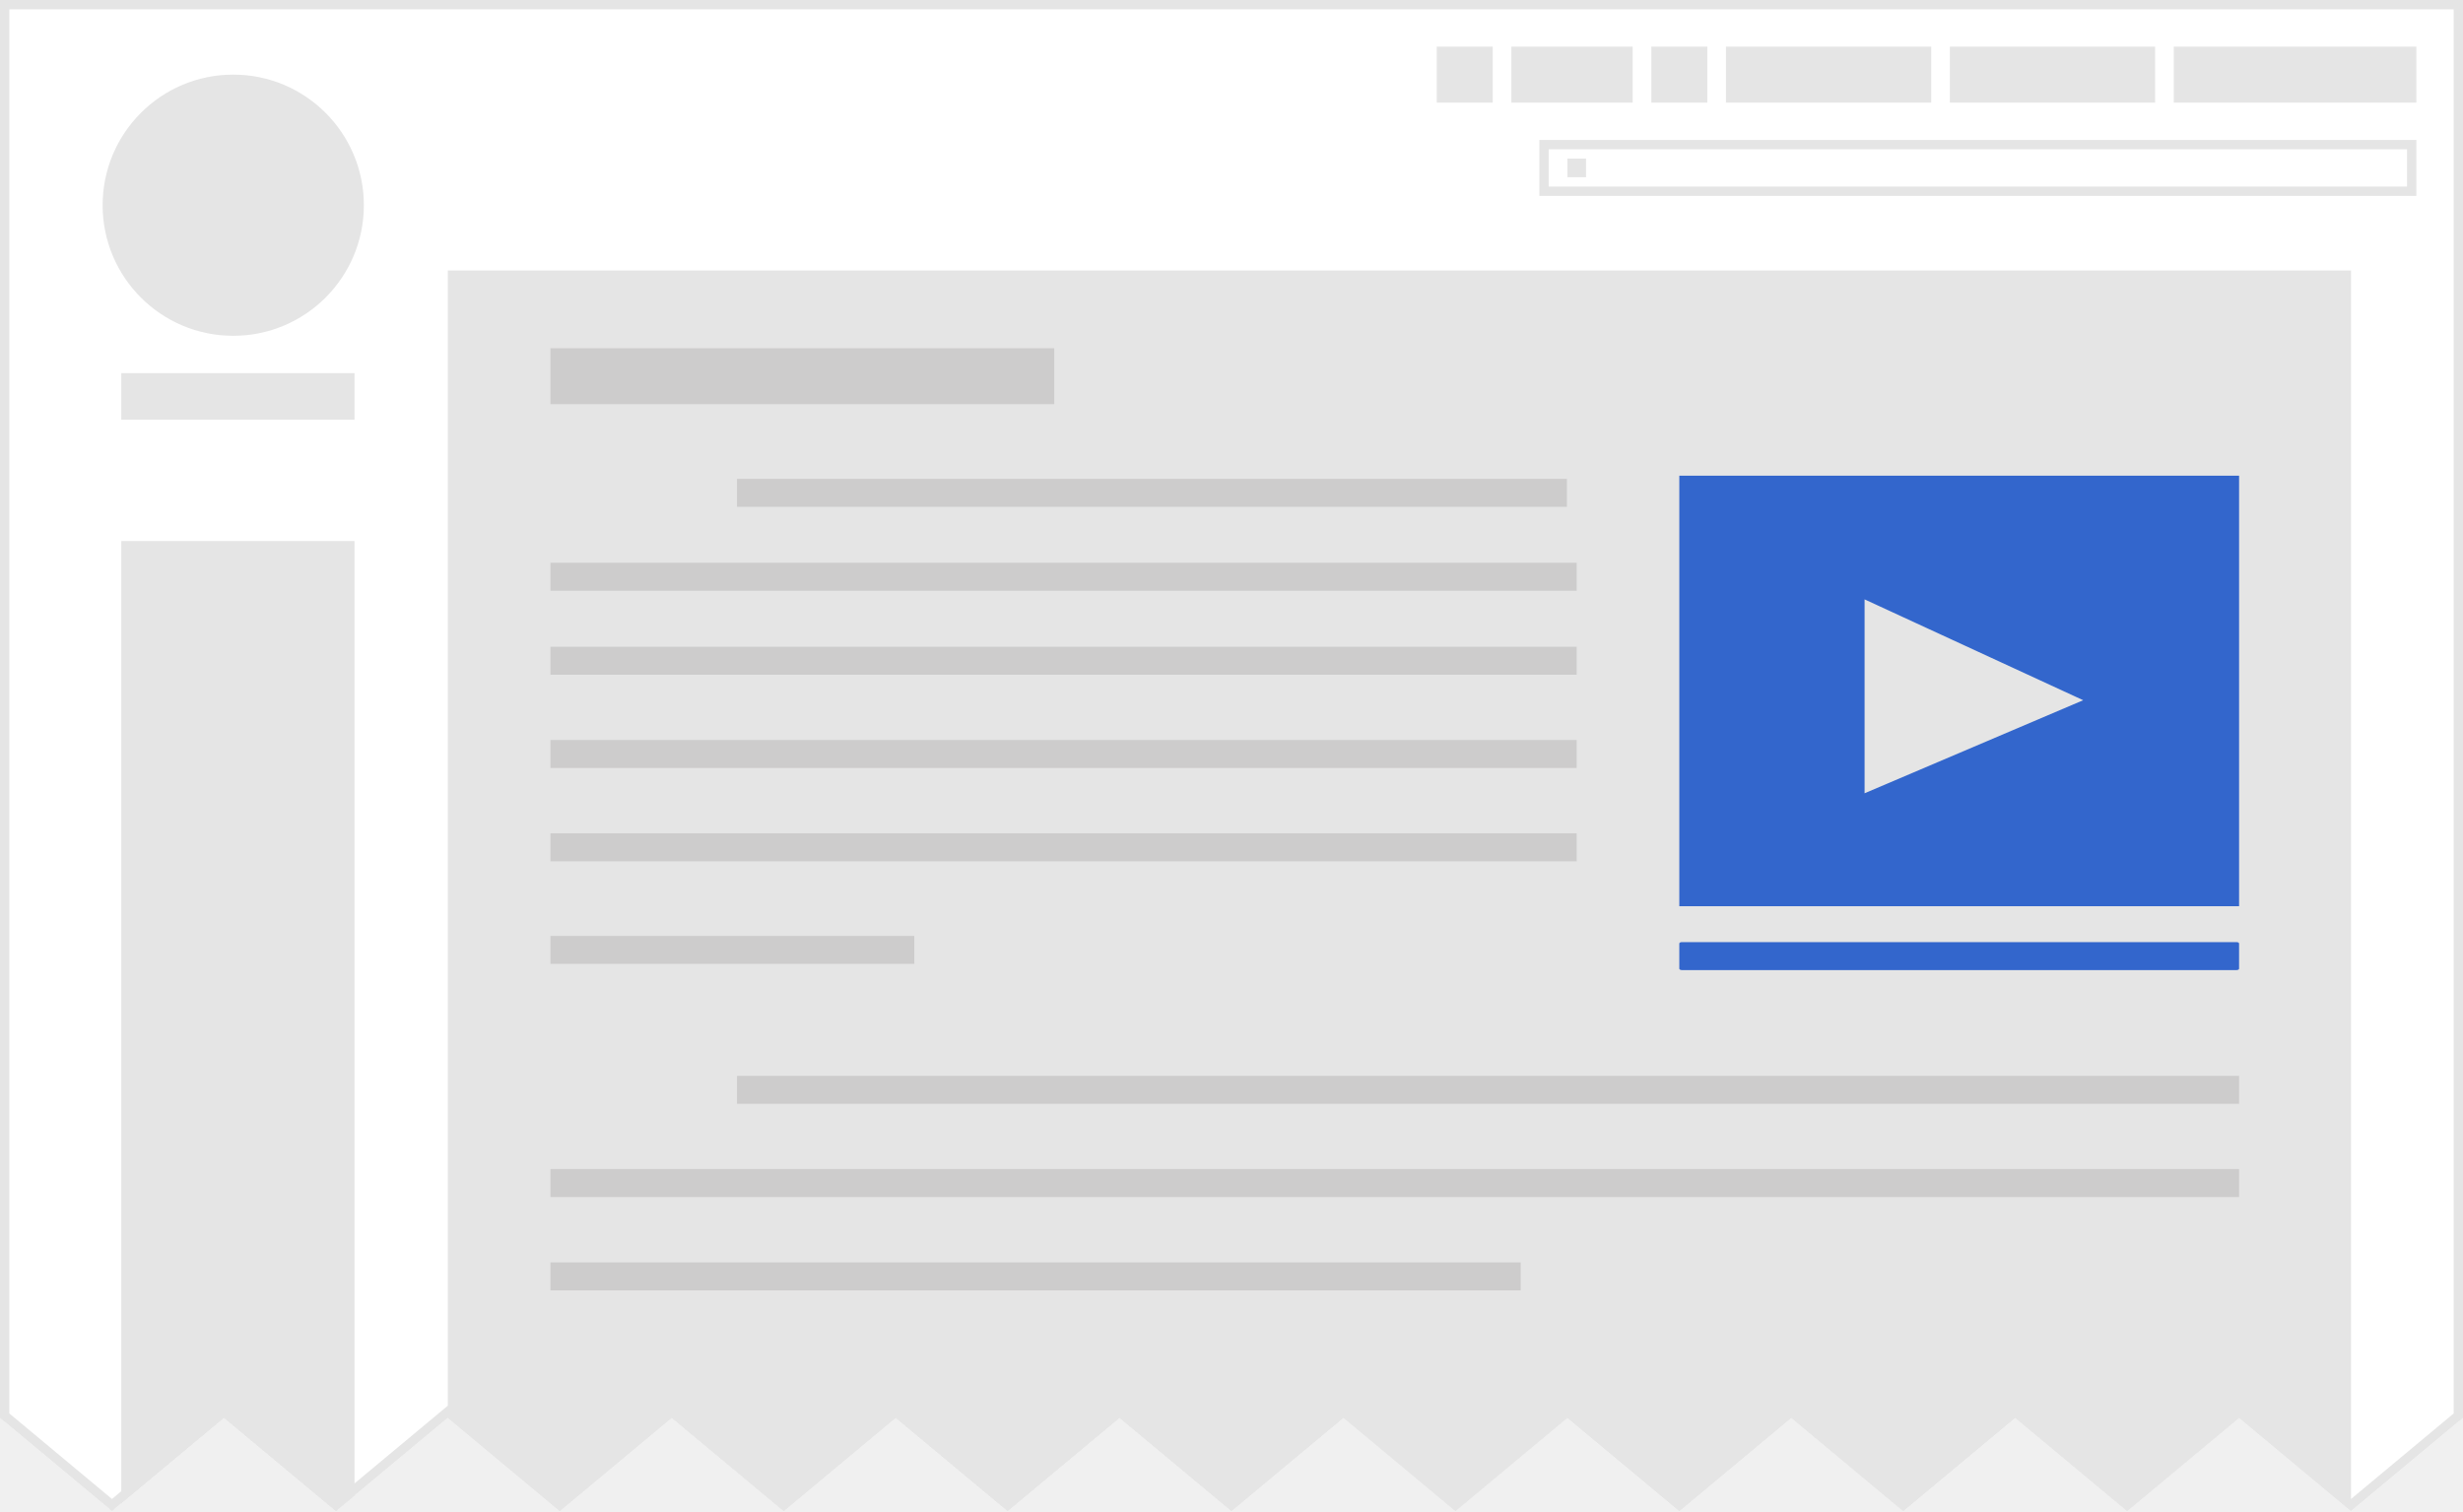
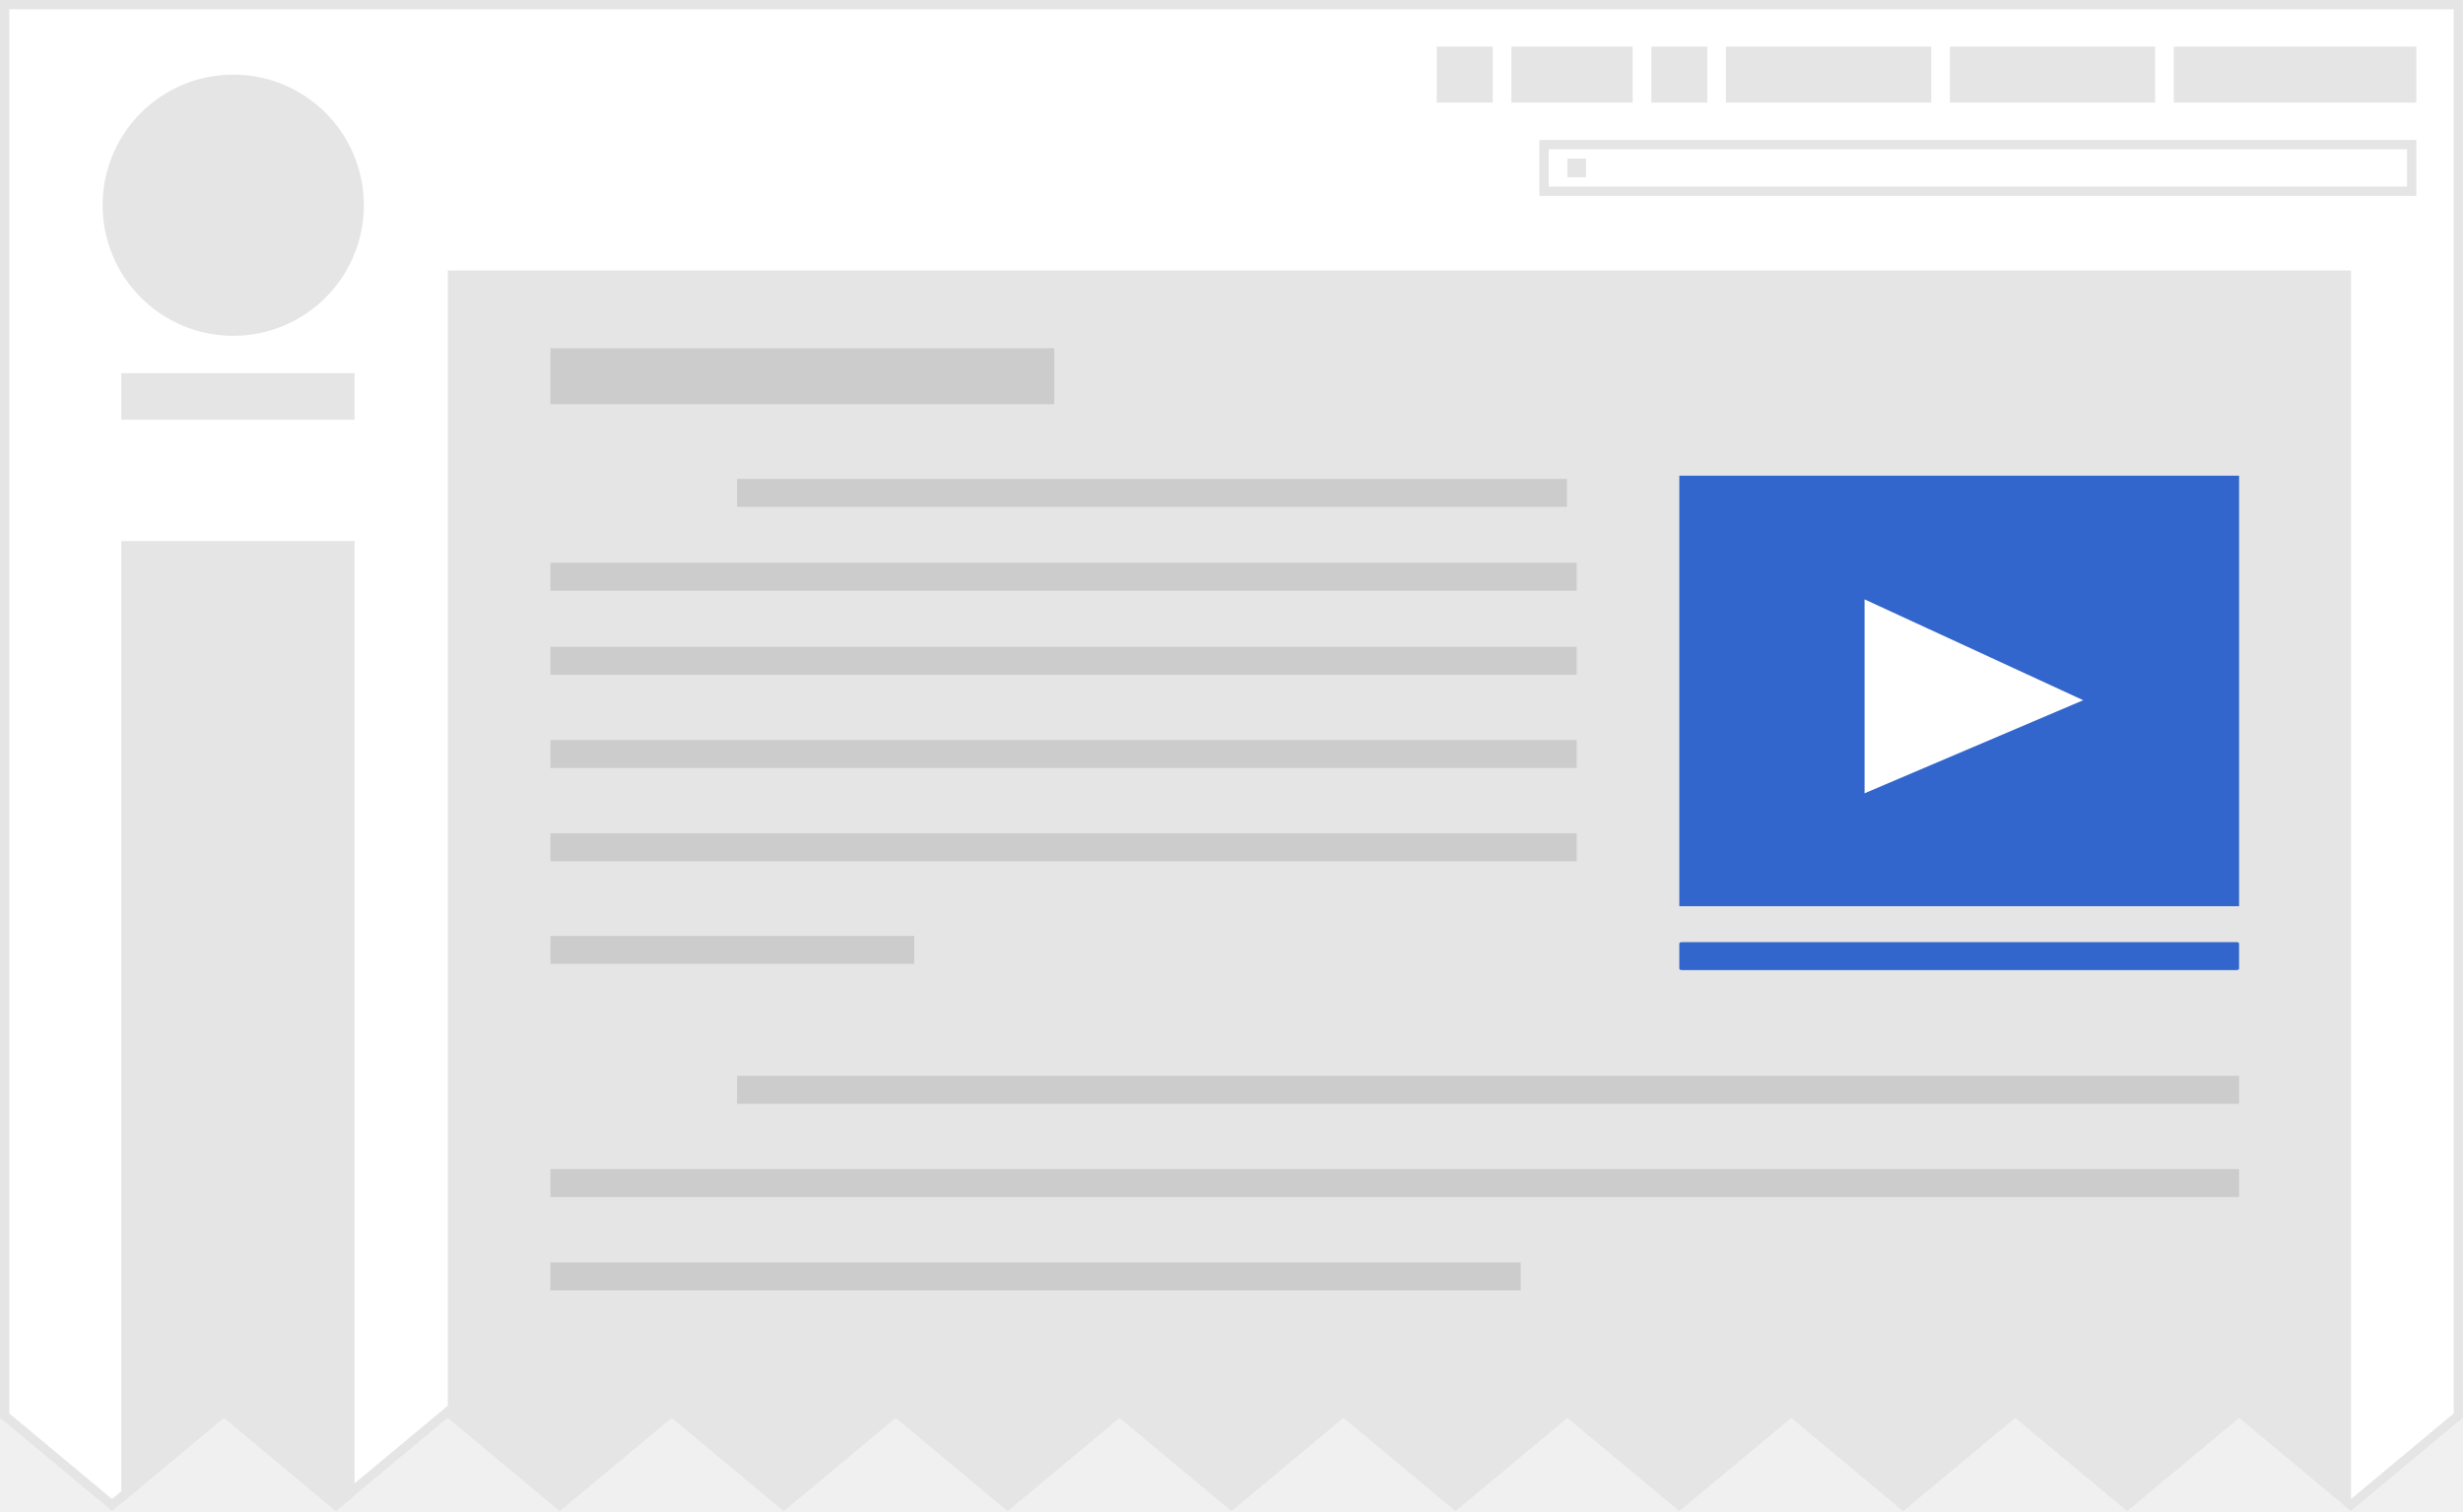
<svg xmlns="http://www.w3.org/2000/svg" viewBox="0 0 264 162" height="162" width="264">
  <defs>
    <clipPath id="a">
      <path d="M0 0v152l12 10 12-10 12 10 12-10 12 10 12-10 12 10 12-10 12 10 12-10 12 10 12-10 12 10 12-10 12 10 12-10 12 10 12-10 12 10 12-10 12 10 12-10V0z" />
    </clipPath>
  </defs>
  <g clip-path="url(#a)">
    <path fill="#fff" d="M263.5 162.25l-263-.5V.5h263z" />
    <path fill="#e5e5e5" d="M252 162.496V29H48v133.496zM11 22c0-7.732 6.268-14 14-14s14 6.268 14 14-6.268 14-14 14-14-6.268-14-14zm27 141.807V58H13v105.807h25zM233 5h26v6h-26V5zm-24 0h22v6h-22zm-24 0h22v6h-22zm-23 0h13v6h-13zm15 0h6v6h-6zm-23 0h6v6h-6z" />
    <g fill="#e5e5e5">
      <path d="M258 16v4h-92v-4h92m1-1h-94v6h94v-6z" />
      <path d="M168 17h2v2h-2z" />
    </g>
    <path fill="#e5e5e5" d="M38 45v-5H13v5h25z" />
    <path fill="#e5e5e5" d="M0 0v162h264V0zm1 1h262v150.533l-11 9.166-12-10-12 10-12-10-12 10-12-10-12 10-12-10-12 10-12-10-12 10-12-10-12 10-12-10-12 10-12-10-12 10-12-10-12 10-12-10-12 10-11-9.168z" />
    <path fill="#cdcccc" d="M59 37.333h54v6H59zm20 78.001h161v3H79zm-20 20h104v3H59zm0-35h39v3H59zm0 25h181v3H59zm20-74h88.95v3H79zM59 89.334h110v3H59zm0-10h110v3H59zm0-10h110v3H59zm0-9h110v3H59z" />
  </g>
  <g transform="translate(0 15.153)" fill="#36c">
+     <path fill="#fff" d="M195 46.847h35v25h-35z" />
    <path d="M180 35.848V82h60V35.848zm19.858 13.256l23.432 10.81-23.432 9.977z" />
    <rect width="60" height="3" x="179.999" y="85.847" rx=".277" ry=".149" />
  </g>
</svg>
